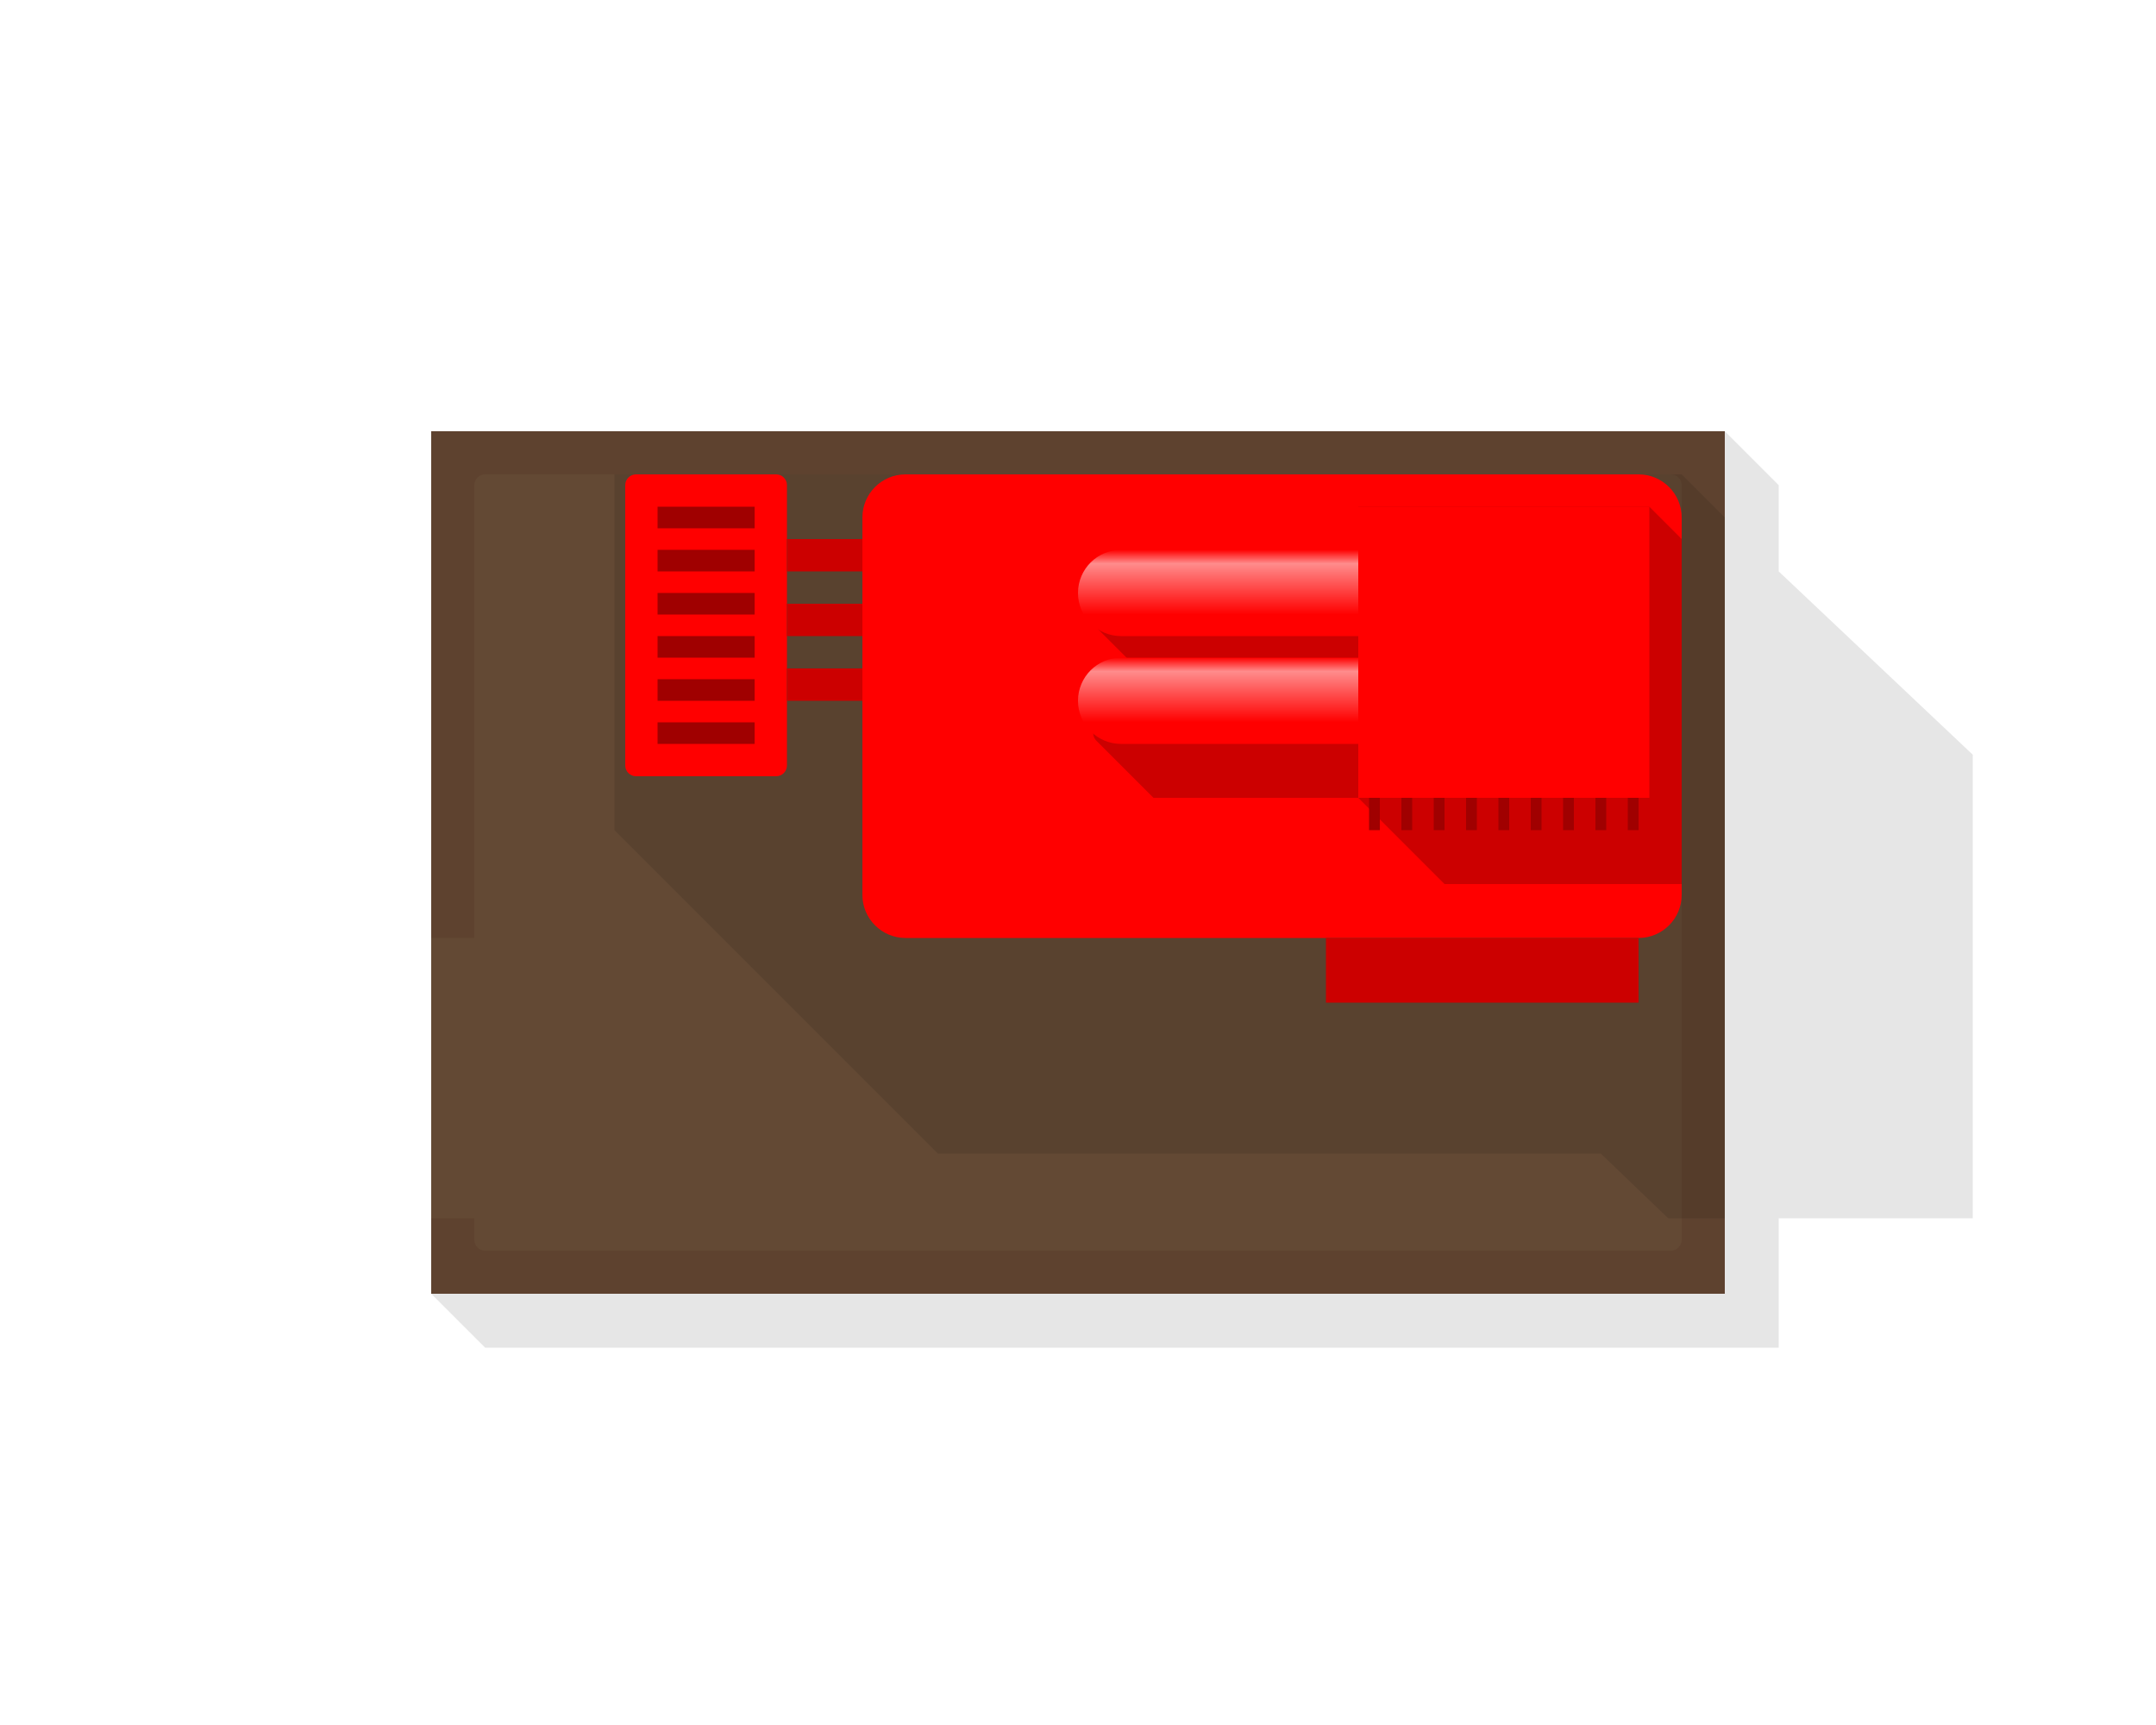
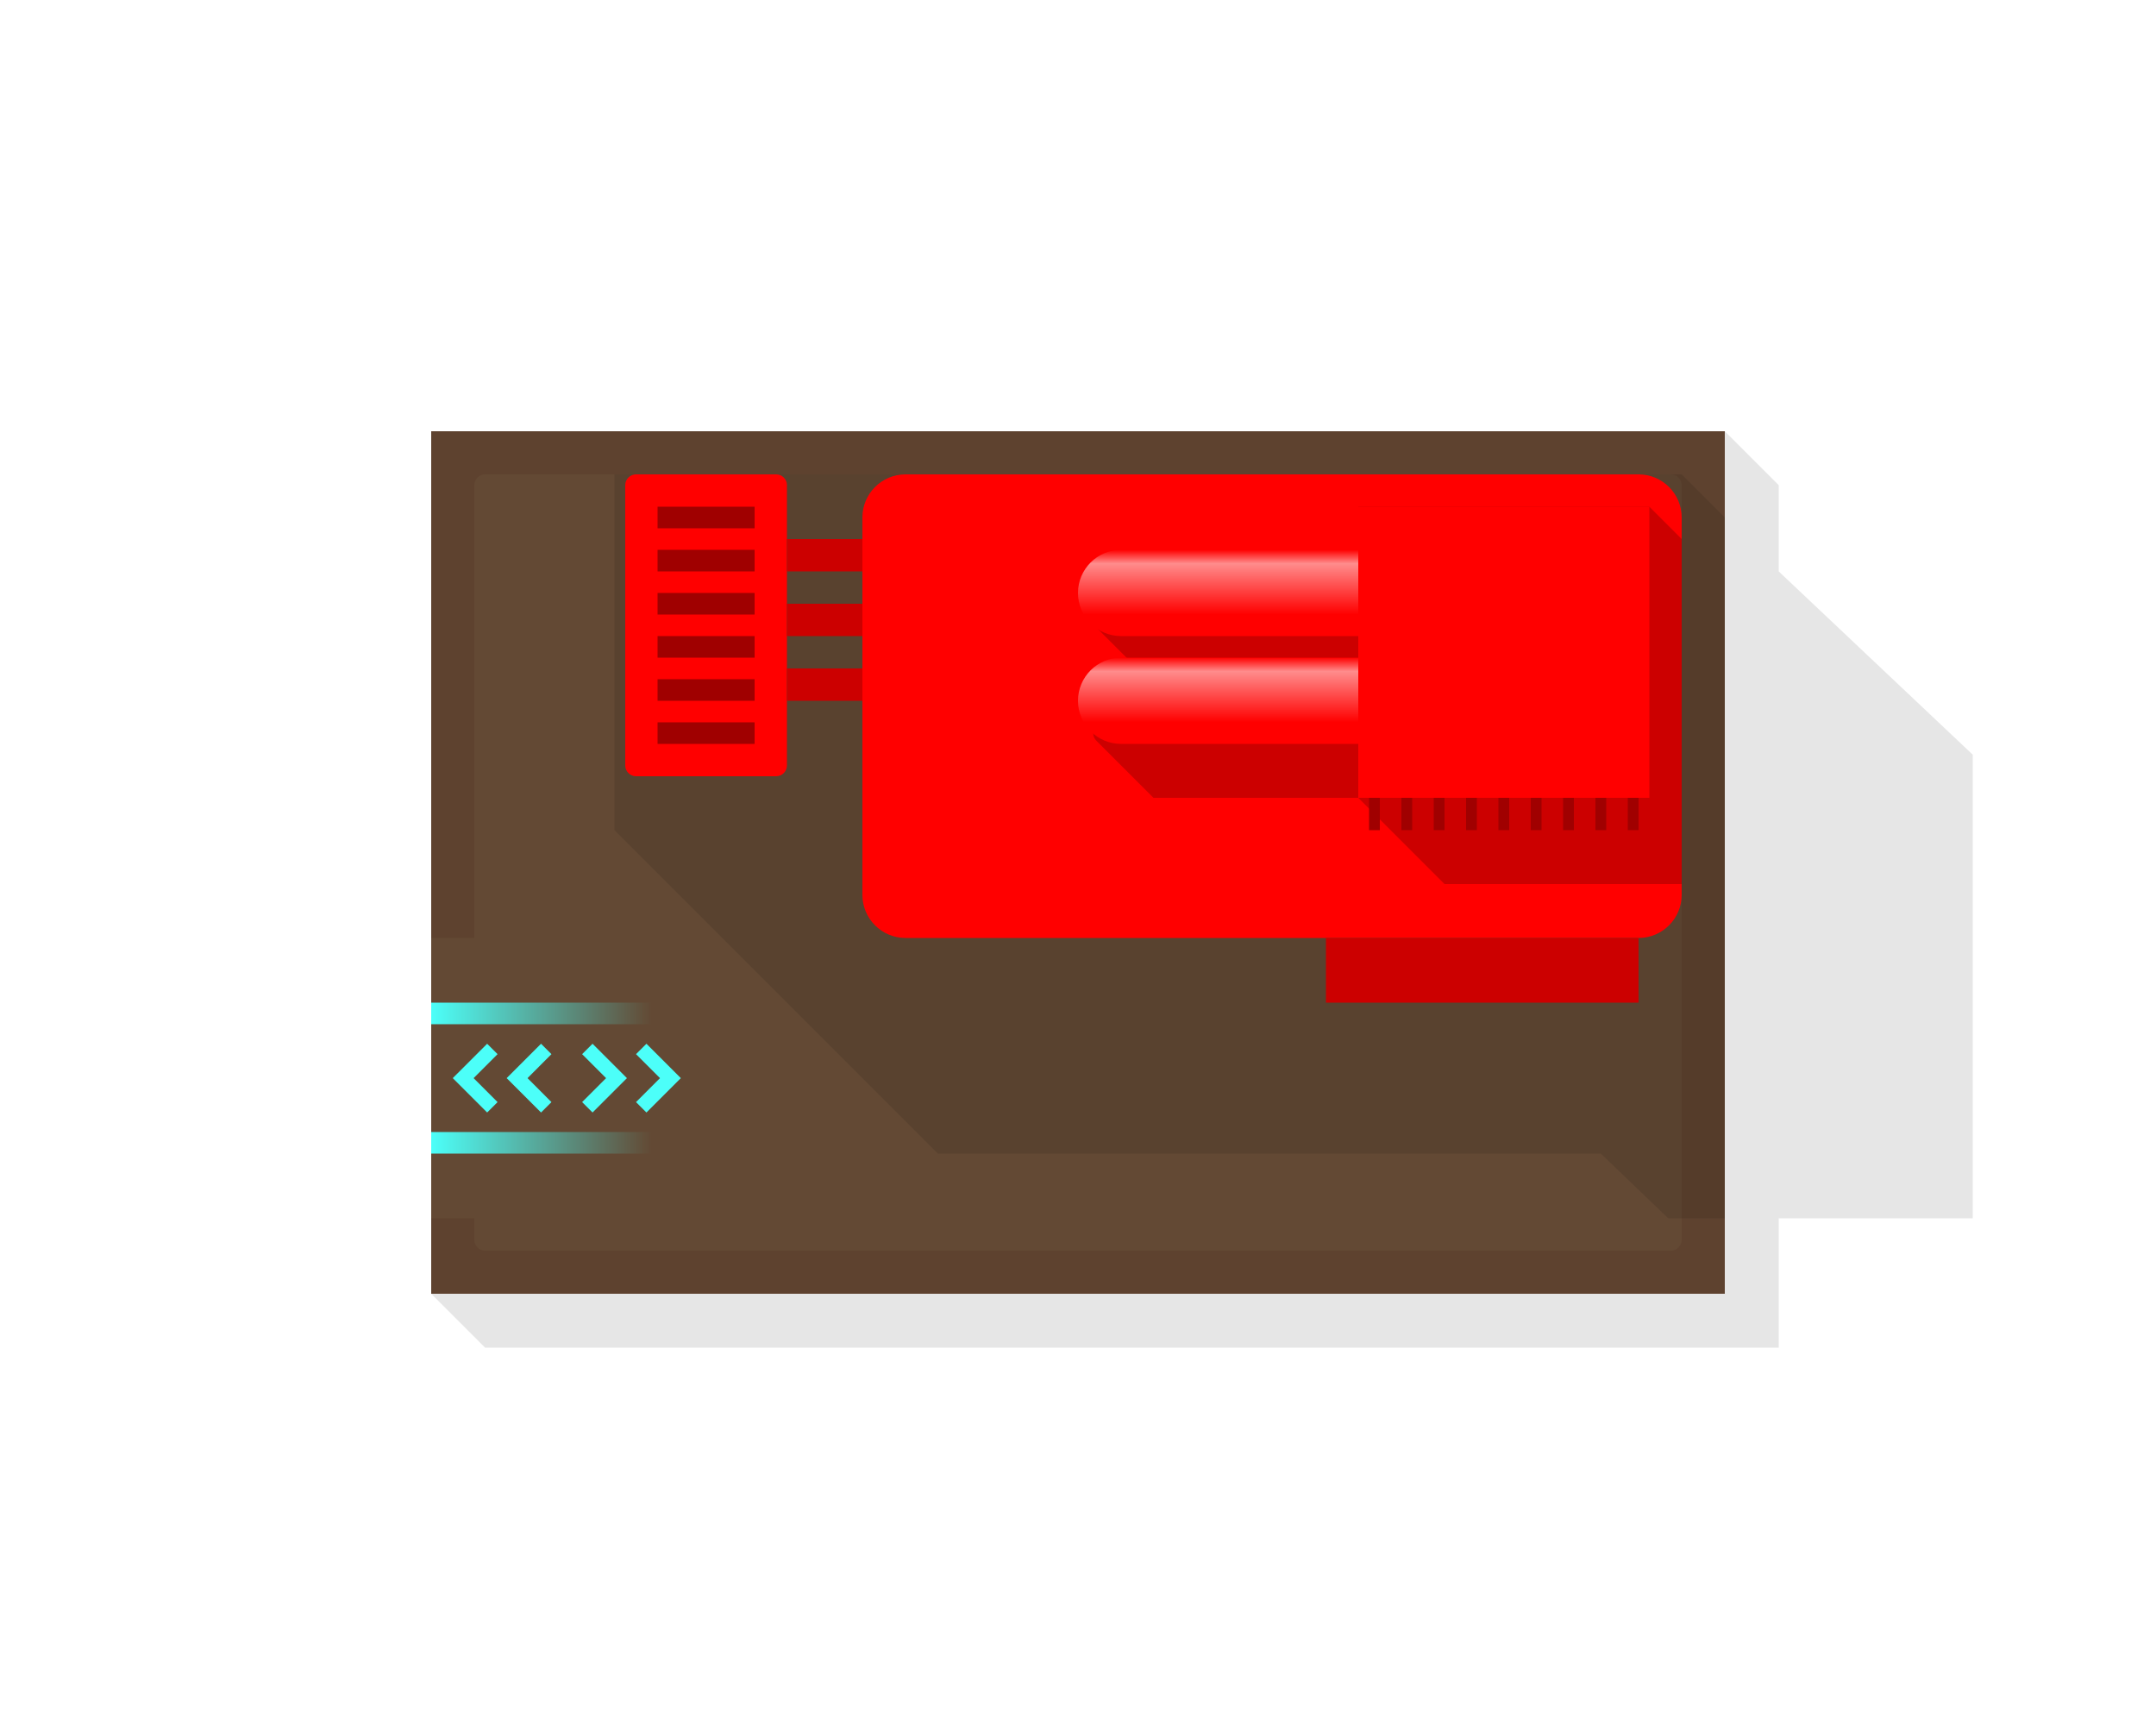
<svg xmlns="http://www.w3.org/2000/svg" width="200" height="160" viewBox="0 0 200 160" fill="none">
  <g id="Factory-Left">
    <rect id="PinPlacement" x="127.5" y="48.5" width="24" height="24" stroke="black" />
    <g id="Ground">
      <rect id="Fill" x="40" y="40" width="120" height="80" fill="#5E422F" />
      <rect id="Entrance" x="40" y="87" width="7" height="26" fill="#634934" />
      <rect id="Parking" x="44" y="44" width="112" height="72" rx="1" fill="#634934" />
+     </g>
+     <g id="Entry">
+       <rect id="Rectangle 9" x="40" y="93" width="36" height="2" fill="url(#paint0_linear_99_256)" />
+       <rect id="Rectangle 10" x="40" y="105" width="36" height="2" fill="url(#paint1_linear_99_256)" />
+       <path id="Subtract" d="M46.156 97.777L43.934 100L46.156 102.223L45.19 103.189L42 100L45.19 96.811L46.156 97.777Z" fill="#4CFFF9" />
+       <path id="Subtract_2" d="M51.156 97.777L48.934 100L51.156 102.223L50.19 103.189L47 100L50.19 96.811L51.156 97.777Z" fill="#4CFFF9" />
+       <path id="Subtract_3" d="M54 102.223L56.223 100L54 97.777L54.967 96.811L58.156 100L54.967 103.189L54 102.223Z" fill="#4CFFF9" />
+       <path id="Subtract_4" d="M59 102.223L61.223 100L59 97.777L59.967 96.811L63.156 100L59.967 103.189L59 102.223Z" fill="#4CFFF9" />
    </g>
    <g id="Shadows">
      <path id="Shadow" d="M165 45V53L183 70V113H165V125H45L40 120H160V113H154.75L148.5 107H87L57 77V44H156L160 48V40L165 45Z" fill="black" fill-opacity="0.1" />
    </g>
    <g id="Building">
      <rect id="RoofMain" x="80" y="44" width="76" height="43" rx="4" fill="#FF0000" />
      <path id="RoofShadow" d="M156 50V82H134L126 74V47H153L156 50Z" fill="#CC0000" />
      <rect id="RoofMain_2" x="126" y="47" width="27" height="27" fill="#FF0000" />
      <rect id="RoofShadow_2" x="123" y="87" width="29" height="6" fill="#CC0000" />
      <rect id="RoofMain_3" x="58" y="44" width="15" height="28" rx="1" fill="#FF0000" />
      <path id="RoofShadow_3" d="M101.707 58.207C101.077 57.577 101.523 56.5 102.414 56.5H126V64.5H108L101.707 58.207Z" fill="#CC0000" />
      <path id="RoofShadow_4" d="M101.707 68.707C101.077 68.077 101.523 67 102.414 67H126V74H107L101.707 68.707Z" fill="#CC0000" />
      <path id="RoofMain_4" d="M100 55C100 52.791 101.791 51 104 51H126V59H104C101.791 59 100 57.209 100 55Z" fill="#FF0000" />
      <path id="RoofMain_5" d="M100 65C100 62.791 101.791 61 104 61H126V69H104C101.791 69 100 67.209 100 65Z" fill="#FF0000" />
-       <path id="Gradient" d="M100 65C100 62.791 101.791 61 104 61H126V69H104C101.791 69 100 67.209 100 65Z" fill="url(#paint0_linear_99_256)" />
-       <path id="Gradient_2" d="M100 55C100 52.791 101.791 51 104 51H126V59H104C101.791 59 100 57.209 100 55Z" fill="url(#paint1_linear_99_256)" />
+       <path id="Gradient" d="M100 65C100 62.791 101.791 61 104 61H126V69H104C101.791 69 100 67.209 100 65Z" fill="url(#paint2_linear_99_256)" />
+       <path id="Gradient_2" d="M100 55C100 52.791 101.791 51 104 51H126V59H104C101.791 59 100 57.209 100 55Z" fill="url(#paint3_linear_99_256)" />
      <rect id="RoofShadow_5" x="73" y="50" width="7" height="3" fill="#CC0000" />
      <rect id="RoofShadow_6" x="73" y="56" width="7" height="3" fill="#CC0000" />
      <rect id="RoofShadow_7" x="73" y="62" width="7" height="3" fill="#CC0000" />
      <g id="RoofDarkest">
        <path d="M128 77H127V74H128V77Z" fill="#A00000" />
        <path d="M131 77H130V74H131V77Z" fill="#A00000" />
        <path d="M134 77H133V74H134V77Z" fill="#A00000" />
        <path d="M137 77H136V74H137V77Z" fill="#A00000" />
        <path d="M140 77H139V74H140V77Z" fill="#A00000" />
        <path d="M143 77H142V74H143V77Z" fill="#A00000" />
        <path d="M146 77H145V74H146V77Z" fill="#A00000" />
        <path d="M149 77H148V74H149V77Z" fill="#A00000" />
        <path d="M152 77H151V74H152V77Z" fill="#A00000" />
      </g>
    </g>
    <g id="Pins">
      <rect id="Pin_1" x="61" y="67" width="9" height="2" fill="#A00000" />
      <rect id="Pin_2" x="61" y="63" width="9" height="2" fill="#A00000" />
      <rect id="Pin_3" x="61" y="59" width="9" height="2" fill="#A00000" />
      <rect id="Pin_4" x="61" y="55" width="9" height="2" fill="#A00000" />
      <rect id="Pin_5" x="61" y="51" width="9" height="2" fill="#A00000" />
      <rect id="Pin_6" x="61" y="47" width="9" height="2" fill="#A00000" />
    </g>
  </g>
  <defs>
-     <linearGradient id="paint0_linear_99_256" x1="113" y1="61" x2="113" y2="69" gradientUnits="userSpaceOnUse">
+     <linearGradient id="paint0_linear_99_256" x1="40" y1="94" x2="76" y2="94" gradientUnits="userSpaceOnUse">
+       <stop stop-color="#4CFFF9" />
+       <stop offset="0.567" stop-color="#4CFFF9" stop-opacity="0" />
+     </linearGradient>
+     <linearGradient id="paint1_linear_99_256" x1="40" y1="106" x2="76" y2="106" gradientUnits="userSpaceOnUse">
+       <stop stop-color="#4CFFF9" />
+       <stop offset="0.567" stop-color="#4CFFF9" stop-opacity="0" />
+     </linearGradient>
+     <linearGradient id="paint2_linear_99_256" x1="113" y1="61" x2="113" y2="69" gradientUnits="userSpaceOnUse">
      <stop stop-color="white" stop-opacity="0" />
      <stop offset="0.159" stop-color="white" stop-opacity="0.55" />
      <stop offset="0.75" stop-color="white" stop-opacity="0" />
    </linearGradient>
-     <linearGradient id="paint1_linear_99_256" x1="113" y1="51" x2="113" y2="59" gradientUnits="userSpaceOnUse">
+     <linearGradient id="paint3_linear_99_256" x1="113" y1="51" x2="113" y2="59" gradientUnits="userSpaceOnUse">
      <stop stop-color="white" stop-opacity="0" />
      <stop offset="0.159" stop-color="white" stop-opacity="0.55" />
      <stop offset="0.75" stop-color="white" stop-opacity="0" />
    </linearGradient>
  </defs>
</svg>
